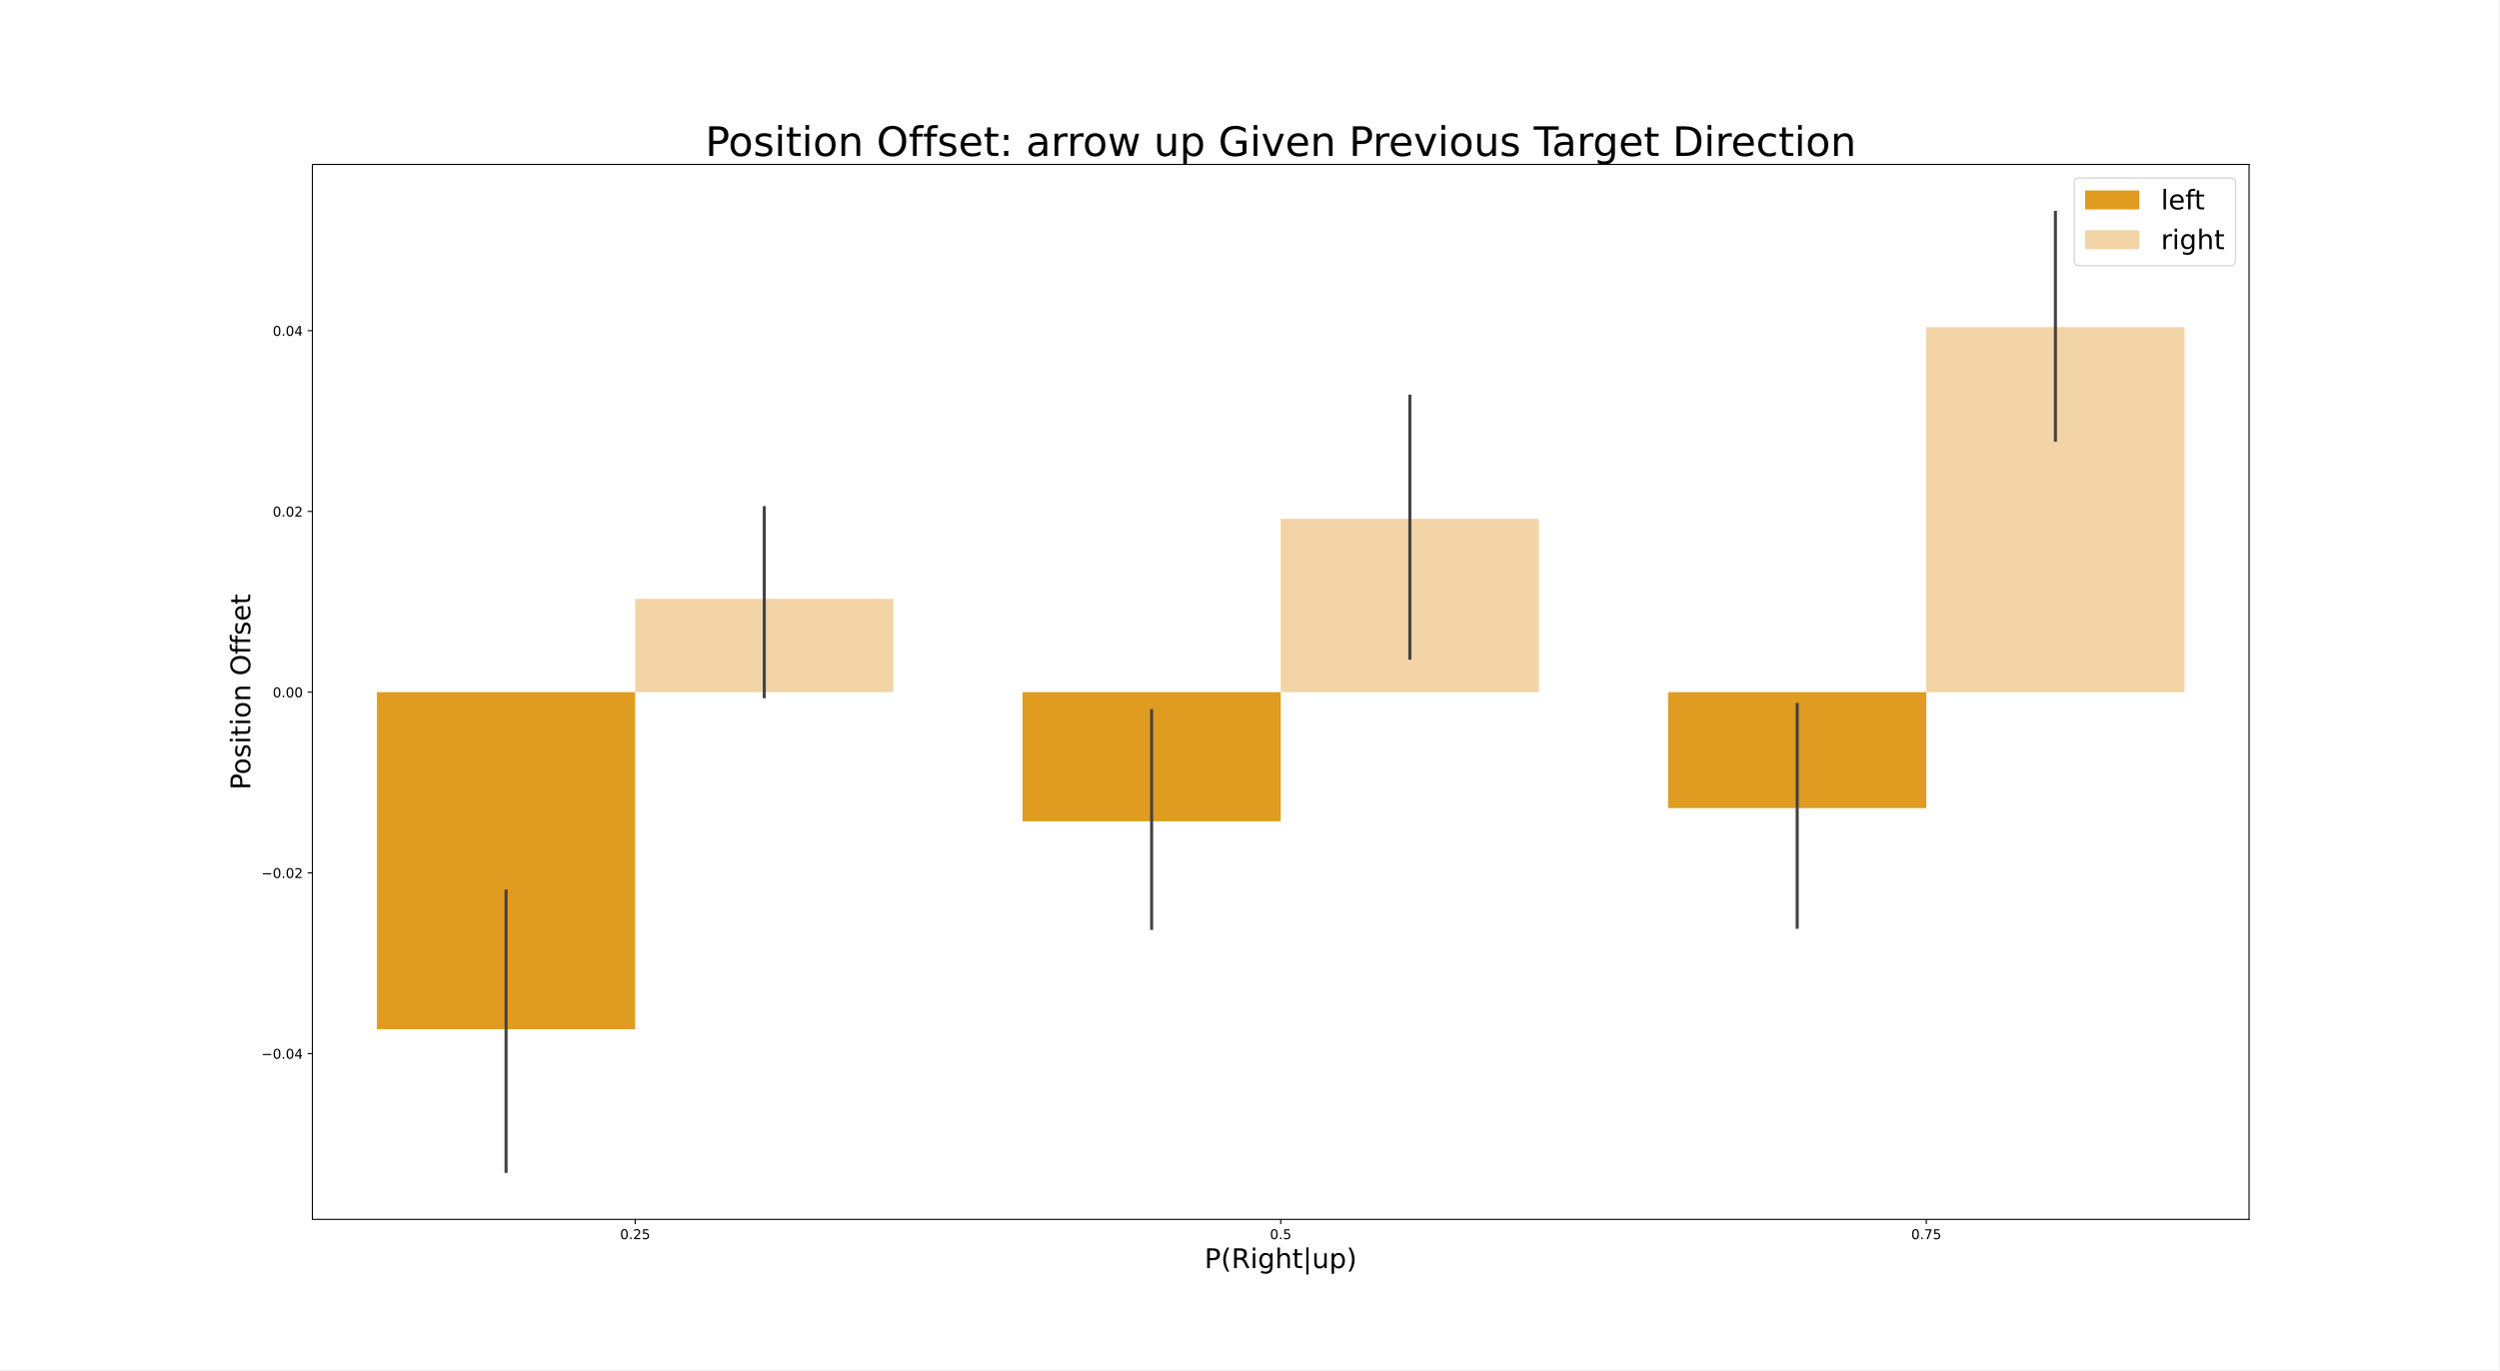
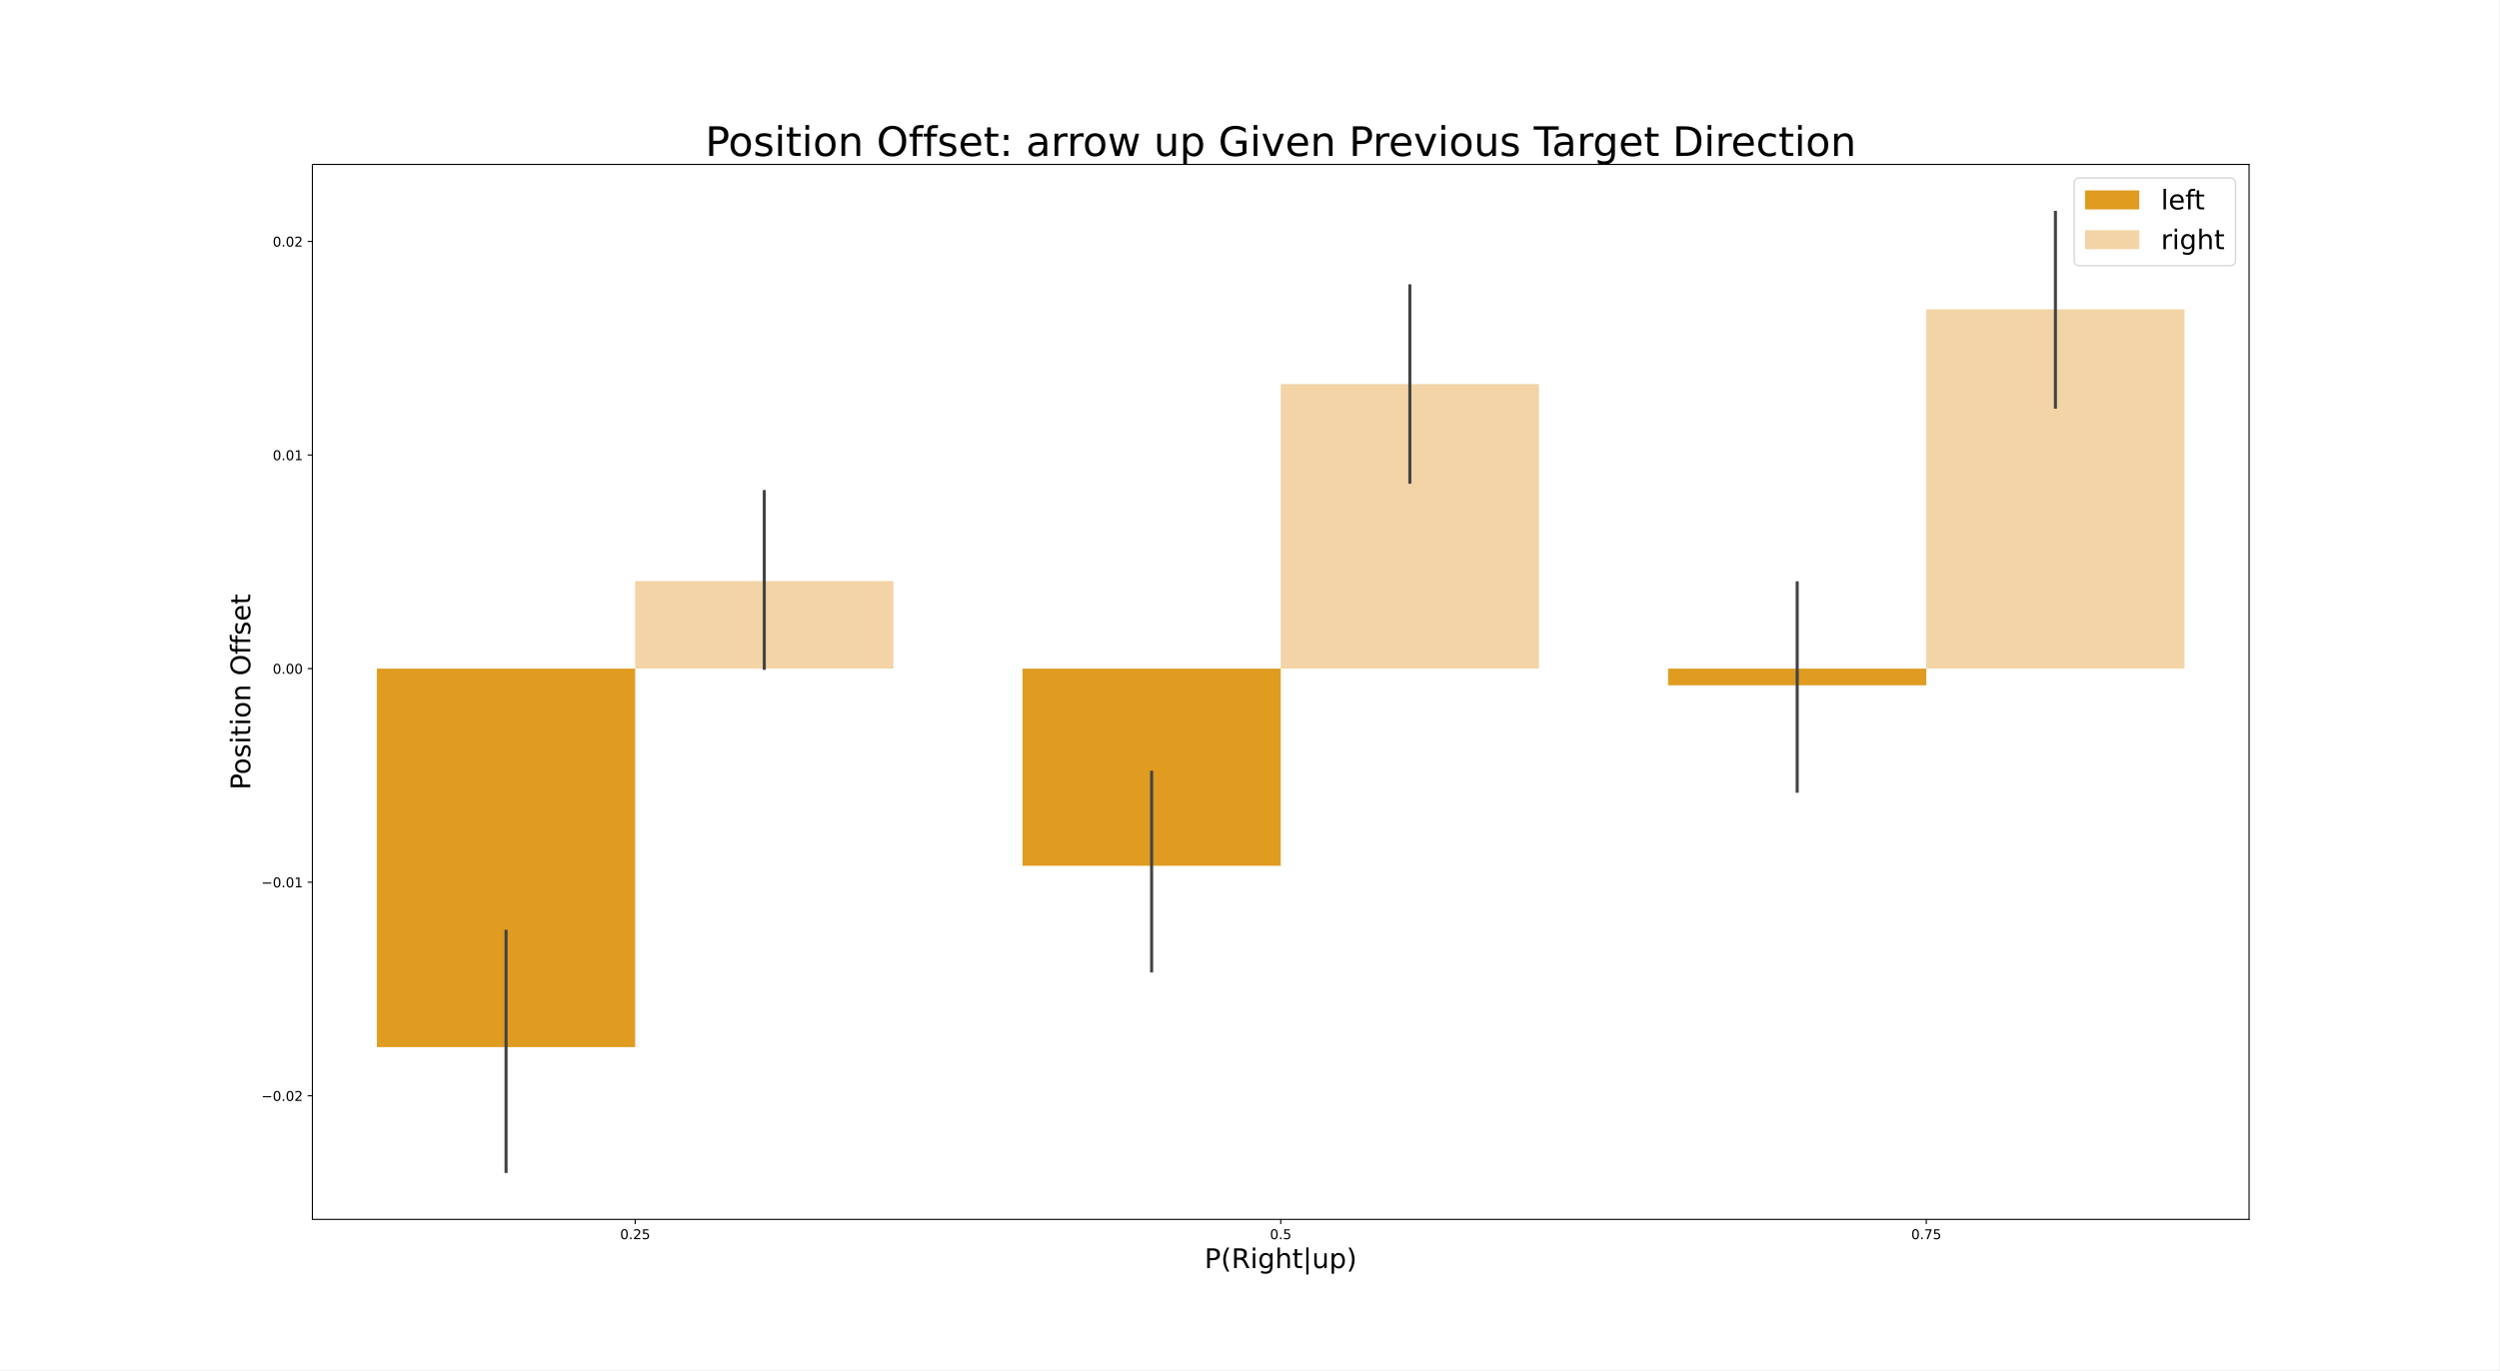
<svg xmlns="http://www.w3.org/2000/svg" xmlns:xlink="http://www.w3.org/1999/xlink" width="1843.2pt" height="1010.88pt" viewBox="0 0 1843.2 1010.88" version="1.1">
  <defs>
    <style type="text/css">*{stroke-linejoin: round; stroke-linecap: butt}</style>
  </defs>
  <g id="figure_1">
    <g id="patch_1">
      <path d="M 0 1010.88  L 1843.2 1010.88  L 1843.2 0  L 0 0  z " style="fill: #ffffff" />
    </g>
    <g id="axes_1">
      <g id="patch_2">
        <path d="M 230.4 899.683  L 1658.88 899.683  L 1658.88 121.306  L 230.4 121.306  z " style="fill: #ffffff" />
      </g>
      <g id="patch_3">
-         <path d="M 278.016 510.687  L 468.48 510.687  L 468.48 759.356  L 278.016 759.356  z " clip-path="url(#p8adfe0de7e)" style="fill: #df9c20" />
+         <path d="M 278.016 493.315  L 468.48 493.315  L 468.48 772.585  L 278.016 772.585  z " clip-path="url(#p3a0b986964)" style="fill: #df9c20" />
      </g>
      <g id="patch_4">
-         <path d="M 754.176 510.687  L 944.64 510.687  L 944.64 605.955  L 754.176 605.955  z " clip-path="url(#p8adfe0de7e)" style="fill: #df9c20" />
+         <path d="M 754.176 493.315  L 944.64 493.315  L 944.64 638.79  L 754.176 638.79  z " clip-path="url(#p3a0b986964)" style="fill: #df9c20" />
      </g>
      <g id="patch_5">
-         <path d="M 1230.336 510.687  L 1420.8 510.687  L 1420.8 596.253  L 1230.336 596.253  z " clip-path="url(#p8adfe0de7e)" style="fill: #df9c20" />
+         <path d="M 1230.336 493.315  L 1420.8 493.315  L 1420.8 505.627  L 1230.336 505.627  z " clip-path="url(#p3a0b986964)" style="fill: #df9c20" />
      </g>
      <g id="patch_6">
-         <path d="M 468.48 510.687  L 658.944 510.687  L 658.944 441.867  L 468.48 441.867  z " clip-path="url(#p8adfe0de7e)" style="fill: #f2d4a6" />
+         <path d="M 468.48 493.315  L 658.944 493.315  L 658.944 428.751  L 468.48 428.751  z " clip-path="url(#p3a0b986964)" style="fill: #f2d4a6" />
      </g>
      <g id="patch_7">
-         <path d="M 944.64 510.687  L 1135.104 510.687  L 1135.104 382.813  L 944.64 382.813  z " clip-path="url(#p8adfe0de7e)" style="fill: #f2d4a6" />
+         <path d="M 944.64 493.315  L 1135.104 493.315  L 1135.104 283.366  L 944.64 283.366  z " clip-path="url(#p3a0b986964)" style="fill: #f2d4a6" />
      </g>
      <g id="patch_8">
-         <path d="M 1420.8 510.687  L 1611.264 510.687  L 1611.264 241.352  L 1420.8 241.352  z " clip-path="url(#p8adfe0de7e)" style="fill: #f2d4a6" />
+         <path d="M 1420.8 493.315  L 1611.264 493.315  L 1611.264 228.217  L 1420.8 228.217  z " clip-path="url(#p3a0b986964)" style="fill: #f2d4a6" />
      </g>
      <g id="patch_9">
-         <path d="M 468.48 510.687  L 468.48 510.687  L 468.48 510.687  L 468.48 510.687  z " clip-path="url(#p8adfe0de7e)" style="fill: #df9c20" />
+         <path d="M 468.48 493.315  L 468.48 493.315  L 468.48 493.315  L 468.48 493.315  z " clip-path="url(#p3a0b986964)" style="fill: #df9c20" />
      </g>
      <g id="patch_10">
-         <path d="M 468.48 510.687  L 468.48 510.687  L 468.48 510.687  L 468.48 510.687  z " clip-path="url(#p8adfe0de7e)" style="fill: #f2d4a6" />
+         <path d="M 468.48 493.315  L 468.48 493.315  L 468.48 493.315  L 468.48 493.315  z " clip-path="url(#p3a0b986964)" style="fill: #f2d4a6" />
      </g>
      <g id="matplotlib.axis_1">
        <g id="xtick_1">
          <g id="line2d_1">
            <defs>
-               <path id="m9ada98eda7" d="M 0 0  L 0 3.5  " style="stroke: #000000; stroke-width: 0.8" />
-             </defs>
-             <g>
-               <use xlink:href="#m9ada98eda7" x="468.48" y="899.683" style="stroke: #000000; stroke-width: 0.8" />
+               <path id="meb3779c572" d="M 0 0  L 0 3.5  " style="stroke: #000000; stroke-width: 0.8" />
+             </defs>
+             <g>
+               <use xlink:href="#meb3779c572" x="468.48" y="899.683" style="stroke: #000000; stroke-width: 0.8" />
            </g>
          </g>
          <g id="text_1">
            <g transform="translate(457.3472 914.2816) scale(0.1 -0.1)">
              <defs>
                <path id="DejaVuSans-30" d="M 2034 4250  Q 1547 4250 1301 3770  Q 1056 3291 1056 2328  Q 1056 1369 1301 889  Q 1547 409 2034 409  Q 2525 409 2770 889  Q 3016 1369 3016 2328  Q 3016 3291 2770 3770  Q 2525 4250 2034 4250  z M 2034 4750  Q 2819 4750 3233 4129  Q 3647 3509 3647 2328  Q 3647 1150 3233 529  Q 2819 -91 2034 -91  Q 1250 -91 836 529  Q 422 1150 422 2328  Q 422 3509 836 4129  Q 1250 4750 2034 4750  z " transform="scale(0.015625)" />
                <path id="DejaVuSans-2e" d="M 684 794  L 1344 794  L 1344 0  L 684 0  L 684 794  z " transform="scale(0.015625)" />
                <path id="DejaVuSans-32" d="M 1228 531  L 3431 531  L 3431 0  L 469 0  L 469 531  Q 828 903 1448 1529  Q 2069 2156 2228 2338  Q 2531 2678 2651 2914  Q 2772 3150 2772 3378  Q 2772 3750 2511 3984  Q 2250 4219 1831 4219  Q 1534 4219 1204 4116  Q 875 4013 500 3803  L 500 4441  Q 881 4594 1212 4672  Q 1544 4750 1819 4750  Q 2544 4750 2975 4387  Q 3406 4025 3406 3419  Q 3406 3131 3298 2873  Q 3191 2616 2906 2266  Q 2828 2175 2409 1742  Q 1991 1309 1228 531  z " transform="scale(0.015625)" />
                <path id="DejaVuSans-35" d="M 691 4666  L 3169 4666  L 3169 4134  L 1269 4134  L 1269 2991  Q 1406 3038 1543 3061  Q 1681 3084 1819 3084  Q 2600 3084 3056 2656  Q 3513 2228 3513 1497  Q 3513 744 3044 326  Q 2575 -91 1722 -91  Q 1428 -91 1123 -41  Q 819 9 494 109  L 494 744  Q 775 591 1075 516  Q 1375 441 1709 441  Q 2250 441 2565 725  Q 2881 1009 2881 1497  Q 2881 1984 2565 2268  Q 2250 2553 1709 2553  Q 1456 2553 1204 2497  Q 953 2441 691 2322  L 691 4666  z " transform="scale(0.015625)" />
              </defs>
              <use xlink:href="#DejaVuSans-30" />
              <use xlink:href="#DejaVuSans-2e" x="63.623" />
              <use xlink:href="#DejaVuSans-32" x="95.41" />
              <use xlink:href="#DejaVuSans-35" x="159.033" />
            </g>
          </g>
        </g>
        <g id="xtick_2">
          <g id="line2d_2">
            <g>
-               <use xlink:href="#m9ada98eda7" x="944.64" y="899.683" style="stroke: #000000; stroke-width: 0.8" />
+               <use xlink:href="#meb3779c572" x="944.64" y="899.683" style="stroke: #000000; stroke-width: 0.8" />
            </g>
          </g>
          <g id="text_2">
            <g transform="translate(936.6884 914.2816) scale(0.1 -0.1)">
              <use xlink:href="#DejaVuSans-30" />
              <use xlink:href="#DejaVuSans-2e" x="63.623" />
              <use xlink:href="#DejaVuSans-35" x="95.41" />
            </g>
          </g>
        </g>
        <g id="xtick_3">
          <g id="line2d_3">
            <g>
-               <use xlink:href="#m9ada98eda7" x="1420.8" y="899.683" style="stroke: #000000; stroke-width: 0.8" />
+               <use xlink:href="#meb3779c572" x="1420.8" y="899.683" style="stroke: #000000; stroke-width: 0.8" />
            </g>
          </g>
          <g id="text_3">
            <g transform="translate(1409.667 914.2816) scale(0.1 -0.1)">
              <defs>
                <path id="DejaVuSans-37" d="M 525 4666  L 3525 4666  L 3525 4397  L 1831 0  L 1172 0  L 2766 4134  L 525 4134  L 525 4666  z " transform="scale(0.015625)" />
              </defs>
              <use xlink:href="#DejaVuSans-30" />
              <use xlink:href="#DejaVuSans-2e" x="63.623" />
              <use xlink:href="#DejaVuSans-37" x="95.41" />
              <use xlink:href="#DejaVuSans-35" x="159.033" />
            </g>
          </g>
        </g>
        <g id="text_4">
          <g transform="translate(888.4197 935.6457) scale(0.2 -0.2)">
            <defs>
              <path id="DejaVuSans-50" d="M 1259 4147  L 1259 2394  L 2053 2394  Q 2494 2394 2734 2622  Q 2975 2850 2975 3272  Q 2975 3691 2734 3919  Q 2494 4147 2053 4147  L 1259 4147  z M 628 4666  L 2053 4666  Q 2838 4666 3239 4311  Q 3641 3956 3641 3272  Q 3641 2581 3239 2228  Q 2838 1875 2053 1875  L 1259 1875  L 1259 0  L 628 0  L 628 4666  z " transform="scale(0.015625)" />
              <path id="DejaVuSans-28" d="M 1984 4856  Q 1566 4138 1362 3434  Q 1159 2731 1159 2009  Q 1159 1288 1364 580  Q 1569 -128 1984 -844  L 1484 -844  Q 1016 -109 783 600  Q 550 1309 550 2009  Q 550 2706 781 3412  Q 1013 4119 1484 4856  L 1984 4856  z " transform="scale(0.015625)" />
              <path id="DejaVuSans-52" d="M 2841 2188  Q 3044 2119 3236 1894  Q 3428 1669 3622 1275  L 4263 0  L 3584 0  L 2988 1197  Q 2756 1666 2539 1819  Q 2322 1972 1947 1972  L 1259 1972  L 1259 0  L 628 0  L 628 4666  L 2053 4666  Q 2853 4666 3247 4331  Q 3641 3997 3641 3322  Q 3641 2881 3436 2590  Q 3231 2300 2841 2188  z M 1259 4147  L 1259 2491  L 2053 2491  Q 2509 2491 2742 2702  Q 2975 2913 2975 3322  Q 2975 3731 2742 3939  Q 2509 4147 2053 4147  L 1259 4147  z " transform="scale(0.015625)" />
              <path id="DejaVuSans-69" d="M 603 3500  L 1178 3500  L 1178 0  L 603 0  L 603 3500  z M 603 4863  L 1178 4863  L 1178 4134  L 603 4134  L 603 4863  z " transform="scale(0.015625)" />
              <path id="DejaVuSans-67" d="M 2906 1791  Q 2906 2416 2648 2759  Q 2391 3103 1925 3103  Q 1463 3103 1205 2759  Q 947 2416 947 1791  Q 947 1169 1205 825  Q 1463 481 1925 481  Q 2391 481 2648 825  Q 2906 1169 2906 1791  z M 3481 434  Q 3481 -459 3084 -895  Q 2688 -1331 1869 -1331  Q 1566 -1331 1297 -1286  Q 1028 -1241 775 -1147  L 775 -588  Q 1028 -725 1275 -790  Q 1522 -856 1778 -856  Q 2344 -856 2625 -561  Q 2906 -266 2906 331  L 2906 616  Q 2728 306 2450 153  Q 2172 0 1784 0  Q 1141 0 747 490  Q 353 981 353 1791  Q 353 2603 747 3093  Q 1141 3584 1784 3584  Q 2172 3584 2450 3431  Q 2728 3278 2906 2969  L 2906 3500  L 3481 3500  L 3481 434  z " transform="scale(0.015625)" />
              <path id="DejaVuSans-68" d="M 3513 2113  L 3513 0  L 2938 0  L 2938 2094  Q 2938 2591 2744 2837  Q 2550 3084 2163 3084  Q 1697 3084 1428 2787  Q 1159 2491 1159 1978  L 1159 0  L 581 0  L 581 4863  L 1159 4863  L 1159 2956  Q 1366 3272 1645 3428  Q 1925 3584 2291 3584  Q 2894 3584 3203 3211  Q 3513 2838 3513 2113  z " transform="scale(0.015625)" />
              <path id="DejaVuSans-74" d="M 1172 4494  L 1172 3500  L 2356 3500  L 2356 3053  L 1172 3053  L 1172 1153  Q 1172 725 1289 603  Q 1406 481 1766 481  L 2356 481  L 2356 0  L 1766 0  Q 1100 0 847 248  Q 594 497 594 1153  L 594 3053  L 172 3053  L 172 3500  L 594 3500  L 594 4494  L 1172 4494  z " transform="scale(0.015625)" />
              <path id="DejaVuSans-7c" d="M 1344 4891  L 1344 -1509  L 813 -1509  L 813 4891  L 1344 4891  z " transform="scale(0.015625)" />
              <path id="DejaVuSans-75" d="M 544 1381  L 544 3500  L 1119 3500  L 1119 1403  Q 1119 906 1312 657  Q 1506 409 1894 409  Q 2359 409 2629 706  Q 2900 1003 2900 1516  L 2900 3500  L 3475 3500  L 3475 0  L 2900 0  L 2900 538  Q 2691 219 2414 64  Q 2138 -91 1772 -91  Q 1169 -91 856 284  Q 544 659 544 1381  z M 1991 3584  L 1991 3584  z " transform="scale(0.015625)" />
              <path id="DejaVuSans-70" d="M 1159 525  L 1159 -1331  L 581 -1331  L 581 3500  L 1159 3500  L 1159 2969  Q 1341 3281 1617 3432  Q 1894 3584 2278 3584  Q 2916 3584 3314 3078  Q 3713 2572 3713 1747  Q 3713 922 3314 415  Q 2916 -91 2278 -91  Q 1894 -91 1617 61  Q 1341 213 1159 525  z M 3116 1747  Q 3116 2381 2855 2742  Q 2594 3103 2138 3103  Q 1681 3103 1420 2742  Q 1159 2381 1159 1747  Q 1159 1113 1420 752  Q 1681 391 2138 391  Q 2594 391 2855 752  Q 3116 1113 3116 1747  z " transform="scale(0.015625)" />
              <path id="DejaVuSans-29" d="M 513 4856  L 1013 4856  Q 1481 4119 1714 3412  Q 1947 2706 1947 2009  Q 1947 1309 1714 600  Q 1481 -109 1013 -844  L 513 -844  Q 928 -128 1133 580  Q 1338 1288 1338 2009  Q 1338 2731 1133 3434  Q 928 4138 513 4856  z " transform="scale(0.015625)" />
            </defs>
            <use xlink:href="#DejaVuSans-50" />
            <use xlink:href="#DejaVuSans-28" x="60.303" />
            <use xlink:href="#DejaVuSans-52" x="99.316" />
            <use xlink:href="#DejaVuSans-69" x="168.799" />
            <use xlink:href="#DejaVuSans-67" x="196.582" />
            <use xlink:href="#DejaVuSans-68" x="260.059" />
            <use xlink:href="#DejaVuSans-74" x="323.438" />
            <use xlink:href="#DejaVuSans-7c" x="362.646" />
            <use xlink:href="#DejaVuSans-75" x="396.338" />
            <use xlink:href="#DejaVuSans-70" x="459.717" />
            <use xlink:href="#DejaVuSans-29" x="523.193" />
          </g>
        </g>
      </g>
      <g id="matplotlib.axis_2">
        <g id="ytick_1">
          <g id="line2d_4">
            <defs>
-               <path id="m36d87119da" d="M 0 0  L -3.5 0  " style="stroke: #000000; stroke-width: 0.8" />
-             </defs>
-             <g>
-               <use xlink:href="#m36d87119da" x="230.4" y="777.389" style="stroke: #000000; stroke-width: 0.8" />
+               <path id="m40b5fe9b7a" d="M 0 0  L -3.5 0  " style="stroke: #000000; stroke-width: 0.8" />
+             </defs>
+             <g>
+               <use xlink:href="#m40b5fe9b7a" x="230.4" y="808.497" style="stroke: #000000; stroke-width: 0.8" />
            </g>
          </g>
          <g id="text_5">
-             <g transform="translate(192.7547 781.1884) scale(0.1 -0.1)">
+             <g transform="translate(192.7547 812.296) scale(0.1 -0.1)">
              <defs>
                <path id="DejaVuSans-2212" d="M 678 2272  L 4684 2272  L 4684 1741  L 678 1741  L 678 2272  z " transform="scale(0.015625)" />
-                 <path id="DejaVuSans-34" d="M 2419 4116  L 825 1625  L 2419 1625  L 2419 4116  z M 2253 4666  L 3047 4666  L 3047 1625  L 3713 1625  L 3713 1100  L 3047 1100  L 3047 0  L 2419 0  L 2419 1100  L 313 1100  L 313 1709  L 2253 4666  z " transform="scale(0.015625)" />
              </defs>
              <use xlink:href="#DejaVuSans-2212" />
              <use xlink:href="#DejaVuSans-30" x="83.789" />
              <use xlink:href="#DejaVuSans-2e" x="147.412" />
              <use xlink:href="#DejaVuSans-30" x="179.199" />
-               <use xlink:href="#DejaVuSans-34" x="242.822" />
+               <use xlink:href="#DejaVuSans-32" x="242.822" />
            </g>
          </g>
        </g>
        <g id="ytick_2">
          <g id="line2d_5">
            <g>
-               <use xlink:href="#m36d87119da" x="230.4" y="644.038" style="stroke: #000000; stroke-width: 0.8" />
+               <use xlink:href="#m40b5fe9b7a" x="230.4" y="650.906" style="stroke: #000000; stroke-width: 0.8" />
            </g>
          </g>
          <g id="text_6">
-             <g transform="translate(192.7547 647.8371) scale(0.1 -0.1)">
+             <g transform="translate(192.7547 654.705) scale(0.1 -0.1)">
+               <defs>
+                 <path id="DejaVuSans-31" d="M 794 531  L 1825 531  L 1825 4091  L 703 3866  L 703 4441  L 1819 4666  L 2450 4666  L 2450 531  L 3481 531  L 3481 0  L 794 0  L 794 531  z " transform="scale(0.015625)" />
+               </defs>
              <use xlink:href="#DejaVuSans-2212" />
              <use xlink:href="#DejaVuSans-30" x="83.789" />
              <use xlink:href="#DejaVuSans-2e" x="147.412" />
              <use xlink:href="#DejaVuSans-30" x="179.199" />
-               <use xlink:href="#DejaVuSans-32" x="242.822" />
+               <use xlink:href="#DejaVuSans-31" x="242.822" />
            </g>
          </g>
        </g>
        <g id="ytick_3">
          <g id="line2d_6">
            <g>
-               <use xlink:href="#m36d87119da" x="230.4" y="510.687" style="stroke: #000000; stroke-width: 0.8" />
+               <use xlink:href="#m40b5fe9b7a" x="230.4" y="493.315" style="stroke: #000000; stroke-width: 0.8" />
            </g>
          </g>
          <g id="text_7">
-             <g transform="translate(201.1344 514.4859) scale(0.1 -0.1)">
+             <g transform="translate(201.1344 497.1141) scale(0.1 -0.1)">
              <use xlink:href="#DejaVuSans-30" />
              <use xlink:href="#DejaVuSans-2e" x="63.623" />
              <use xlink:href="#DejaVuSans-30" x="95.41" />
              <use xlink:href="#DejaVuSans-30" x="159.033" />
            </g>
          </g>
        </g>
        <g id="ytick_4">
          <g id="line2d_7">
            <g>
-               <use xlink:href="#m36d87119da" x="230.4" y="377.335" style="stroke: #000000; stroke-width: 0.8" />
+               <use xlink:href="#m40b5fe9b7a" x="230.4" y="335.724" style="stroke: #000000; stroke-width: 0.8" />
            </g>
          </g>
          <g id="text_8">
-             <g transform="translate(201.1344 381.1347) scale(0.1 -0.1)">
+             <g transform="translate(201.1344 339.5231) scale(0.1 -0.1)">
+               <use xlink:href="#DejaVuSans-30" />
+               <use xlink:href="#DejaVuSans-2e" x="63.623" />
+               <use xlink:href="#DejaVuSans-30" x="95.41" />
+               <use xlink:href="#DejaVuSans-31" x="159.033" />
+             </g>
+           </g>
+         </g>
+         <g id="ytick_5">
+           <g id="line2d_8">
+             <g>
+               <use xlink:href="#m40b5fe9b7a" x="230.4" y="178.133" style="stroke: #000000; stroke-width: 0.8" />
+             </g>
+           </g>
+           <g id="text_9">
+             <g transform="translate(201.1344 181.9321) scale(0.1 -0.1)">
              <use xlink:href="#DejaVuSans-30" />
              <use xlink:href="#DejaVuSans-2e" x="63.623" />
              <use xlink:href="#DejaVuSans-30" x="95.41" />
              <use xlink:href="#DejaVuSans-32" x="159.033" />
-             </g>
-           </g>
-         </g>
-         <g id="ytick_5">
-           <g id="line2d_8">
-             <g>
-               <use xlink:href="#m36d87119da" x="230.4" y="243.984" style="stroke: #000000; stroke-width: 0.8" />
-             </g>
-           </g>
-           <g id="text_9">
-             <g transform="translate(201.1344 247.7835) scale(0.1 -0.1)">
-               <use xlink:href="#DejaVuSans-30" />
-               <use xlink:href="#DejaVuSans-2e" x="63.623" />
-               <use xlink:href="#DejaVuSans-30" x="95.41" />
-               <use xlink:href="#DejaVuSans-34" x="159.033" />
            </g>
          </g>
        </g>
        <g id="text_10">
          <g transform="translate(184.5953 582.796) rotate(-90) scale(0.2 -0.2)">
            <defs>
              <path id="DejaVuSans-6f" d="M 1959 3097  Q 1497 3097 1228 2736  Q 959 2375 959 1747  Q 959 1119 1226 758  Q 1494 397 1959 397  Q 2419 397 2687 759  Q 2956 1122 2956 1747  Q 2956 2369 2687 2733  Q 2419 3097 1959 3097  z M 1959 3584  Q 2709 3584 3137 3096  Q 3566 2609 3566 1747  Q 3566 888 3137 398  Q 2709 -91 1959 -91  Q 1206 -91 779 398  Q 353 888 353 1747  Q 353 2609 779 3096  Q 1206 3584 1959 3584  z " transform="scale(0.015625)" />
              <path id="DejaVuSans-73" d="M 2834 3397  L 2834 2853  Q 2591 2978 2328 3040  Q 2066 3103 1784 3103  Q 1356 3103 1142 2972  Q 928 2841 928 2578  Q 928 2378 1081 2264  Q 1234 2150 1697 2047  L 1894 2003  Q 2506 1872 2764 1633  Q 3022 1394 3022 966  Q 3022 478 2636 193  Q 2250 -91 1575 -91  Q 1294 -91 989 -36  Q 684 19 347 128  L 347 722  Q 666 556 975 473  Q 1284 391 1588 391  Q 1994 391 2212 530  Q 2431 669 2431 922  Q 2431 1156 2273 1281  Q 2116 1406 1581 1522  L 1381 1569  Q 847 1681 609 1914  Q 372 2147 372 2553  Q 372 3047 722 3315  Q 1072 3584 1716 3584  Q 2034 3584 2315 3537  Q 2597 3491 2834 3397  z " transform="scale(0.015625)" />
              <path id="DejaVuSans-6e" d="M 3513 2113  L 3513 0  L 2938 0  L 2938 2094  Q 2938 2591 2744 2837  Q 2550 3084 2163 3084  Q 1697 3084 1428 2787  Q 1159 2491 1159 1978  L 1159 0  L 581 0  L 581 3500  L 1159 3500  L 1159 2956  Q 1366 3272 1645 3428  Q 1925 3584 2291 3584  Q 2894 3584 3203 3211  Q 3513 2838 3513 2113  z " transform="scale(0.015625)" />
              <path id="DejaVuSans-20" transform="scale(0.015625)" />
              <path id="DejaVuSans-4f" d="M 2522 4238  Q 1834 4238 1429 3725  Q 1025 3213 1025 2328  Q 1025 1447 1429 934  Q 1834 422 2522 422  Q 3209 422 3611 934  Q 4013 1447 4013 2328  Q 4013 3213 3611 3725  Q 3209 4238 2522 4238  z M 2522 4750  Q 3503 4750 4090 4092  Q 4678 3434 4678 2328  Q 4678 1225 4090 567  Q 3503 -91 2522 -91  Q 1538 -91 948 565  Q 359 1222 359 2328  Q 359 3434 948 4092  Q 1538 4750 2522 4750  z " transform="scale(0.015625)" />
              <path id="DejaVuSans-66" d="M 2375 4863  L 2375 4384  L 1825 4384  Q 1516 4384 1395 4259  Q 1275 4134 1275 3809  L 1275 3500  L 2222 3500  L 2222 3053  L 1275 3053  L 1275 0  L 697 0  L 697 3053  L 147 3053  L 147 3500  L 697 3500  L 697 3744  Q 697 4328 969 4595  Q 1241 4863 1831 4863  L 2375 4863  z " transform="scale(0.015625)" />
              <path id="DejaVuSans-65" d="M 3597 1894  L 3597 1613  L 953 1613  Q 991 1019 1311 708  Q 1631 397 2203 397  Q 2534 397 2845 478  Q 3156 559 3463 722  L 3463 178  Q 3153 47 2828 -22  Q 2503 -91 2169 -91  Q 1331 -91 842 396  Q 353 884 353 1716  Q 353 2575 817 3079  Q 1281 3584 2069 3584  Q 2775 3584 3186 3129  Q 3597 2675 3597 1894  z M 3022 2063  Q 3016 2534 2758 2815  Q 2500 3097 2075 3097  Q 1594 3097 1305 2825  Q 1016 2553 972 2059  L 3022 2063  z " transform="scale(0.015625)" />
            </defs>
            <use xlink:href="#DejaVuSans-50" />
            <use xlink:href="#DejaVuSans-6f" x="56.678" />
            <use xlink:href="#DejaVuSans-73" x="117.859" />
            <use xlink:href="#DejaVuSans-69" x="169.959" />
            <use xlink:href="#DejaVuSans-74" x="197.742" />
            <use xlink:href="#DejaVuSans-69" x="236.951" />
            <use xlink:href="#DejaVuSans-6f" x="264.734" />
            <use xlink:href="#DejaVuSans-6e" x="325.916" />
            <use xlink:href="#DejaVuSans-20" x="389.295" />
            <use xlink:href="#DejaVuSans-4f" x="421.082" />
            <use xlink:href="#DejaVuSans-66" x="499.793" />
            <use xlink:href="#DejaVuSans-66" x="534.998" />
            <use xlink:href="#DejaVuSans-73" x="570.203" />
            <use xlink:href="#DejaVuSans-65" x="622.303" />
            <use xlink:href="#DejaVuSans-74" x="683.826" />
          </g>
        </g>
      </g>
      <g id="line2d_9">
-         <path d="M 373.248 864.302  L 373.248 657.442  " clip-path="url(#p8adfe0de7e)" style="fill: none; stroke: #424242; stroke-width: 2.25; stroke-linecap: square" />
+         <path d="M 373.248 864.302  L 373.248 687.106  " clip-path="url(#p3a0b986964)" style="fill: none; stroke: #424242; stroke-width: 2.25; stroke-linecap: square" />
      </g>
      <g id="line2d_10">
-         <path d="M 849.408 684.997  L 849.408 524.286  " clip-path="url(#p8adfe0de7e)" style="fill: none; stroke: #424242; stroke-width: 2.25; stroke-linecap: square" />
+         <path d="M 849.408 716.413  L 849.408 569.772  " clip-path="url(#p3a0b986964)" style="fill: none; stroke: #424242; stroke-width: 2.25; stroke-linecap: square" />
      </g>
      <g id="line2d_11">
-         <path d="M 1325.568 684.15  L 1325.568 519.796  " clip-path="url(#p8adfe0de7e)" style="fill: none; stroke: #424242; stroke-width: 2.25; stroke-linecap: square" />
+         <path d="M 1325.568 583.77  L 1325.568 430.01  " clip-path="url(#p3a0b986964)" style="fill: none; stroke: #424242; stroke-width: 2.25; stroke-linecap: square" />
      </g>
      <g id="line2d_12">
-         <path d="M 563.712 514.057  L 563.712 374.567  " clip-path="url(#p8adfe0de7e)" style="fill: none; stroke: #424242; stroke-width: 2.25; stroke-linecap: square" />
+         <path d="M 563.712 493.106  L 563.712 362.711  " clip-path="url(#p3a0b986964)" style="fill: none; stroke: #424242; stroke-width: 2.25; stroke-linecap: square" />
      </g>
      <g id="line2d_13">
-         <path d="M 1039.872 485.554  L 1039.872 292.317  " clip-path="url(#p8adfe0de7e)" style="fill: none; stroke: #424242; stroke-width: 2.25; stroke-linecap: square" />
+         <path d="M 1039.872 355.786  L 1039.872 210.911  " clip-path="url(#p3a0b986964)" style="fill: none; stroke: #424242; stroke-width: 2.25; stroke-linecap: square" />
      </g>
      <g id="line2d_14">
-         <path d="M 1516.032 324.776  L 1516.032 156.686  " clip-path="url(#p8adfe0de7e)" style="fill: none; stroke: #424242; stroke-width: 2.25; stroke-linecap: square" />
+         <path d="M 1516.032 300.422  L 1516.032 156.686  " clip-path="url(#p3a0b986964)" style="fill: none; stroke: #424242; stroke-width: 2.25; stroke-linecap: square" />
      </g>
      <g id="patch_11">
        <path d="M 230.4 899.683  L 230.4 121.306  " style="fill: none; stroke: #000000; stroke-width: 0.8; stroke-linejoin: miter; stroke-linecap: square" />
      </g>
      <g id="patch_12">
        <path d="M 1658.88 899.683  L 1658.88 121.306  " style="fill: none; stroke: #000000; stroke-width: 0.8; stroke-linejoin: miter; stroke-linecap: square" />
      </g>
      <g id="patch_13">
        <path d="M 230.4 899.683  L 1658.88 899.683  " style="fill: none; stroke: #000000; stroke-width: 0.8; stroke-linejoin: miter; stroke-linecap: square" />
      </g>
      <g id="patch_14">
        <path d="M 230.4 121.306  L 1658.88 121.306  " style="fill: none; stroke: #000000; stroke-width: 0.8; stroke-linejoin: miter; stroke-linecap: square" />
      </g>
      <g id="text_11">
        <g transform="translate(520.1728 115.0665) scale(0.3 -0.3)">
          <defs>
            <path id="DejaVuSans-3a" d="M 750 794  L 1409 794  L 1409 0  L 750 0  L 750 794  z M 750 3309  L 1409 3309  L 1409 2516  L 750 2516  L 750 3309  z " transform="scale(0.015625)" />
            <path id="DejaVuSans-61" d="M 2194 1759  Q 1497 1759 1228 1600  Q 959 1441 959 1056  Q 959 750 1161 570  Q 1363 391 1709 391  Q 2188 391 2477 730  Q 2766 1069 2766 1631  L 2766 1759  L 2194 1759  z M 3341 1997  L 3341 0  L 2766 0  L 2766 531  Q 2569 213 2275 61  Q 1981 -91 1556 -91  Q 1019 -91 701 211  Q 384 513 384 1019  Q 384 1609 779 1909  Q 1175 2209 1959 2209  L 2766 2209  L 2766 2266  Q 2766 2663 2505 2880  Q 2244 3097 1772 3097  Q 1472 3097 1187 3025  Q 903 2953 641 2809  L 641 3341  Q 956 3463 1253 3523  Q 1550 3584 1831 3584  Q 2591 3584 2966 3190  Q 3341 2797 3341 1997  z " transform="scale(0.015625)" />
            <path id="DejaVuSans-72" d="M 2631 2963  Q 2534 3019 2420 3045  Q 2306 3072 2169 3072  Q 1681 3072 1420 2755  Q 1159 2438 1159 1844  L 1159 0  L 581 0  L 581 3500  L 1159 3500  L 1159 2956  Q 1341 3275 1631 3429  Q 1922 3584 2338 3584  Q 2397 3584 2469 3576  Q 2541 3569 2628 3553  L 2631 2963  z " transform="scale(0.015625)" />
            <path id="DejaVuSans-77" d="M 269 3500  L 844 3500  L 1563 769  L 2278 3500  L 2956 3500  L 3675 769  L 4391 3500  L 4966 3500  L 4050 0  L 3372 0  L 2619 2869  L 1863 0  L 1184 0  L 269 3500  z " transform="scale(0.015625)" />
            <path id="DejaVuSans-47" d="M 3809 666  L 3809 1919  L 2778 1919  L 2778 2438  L 4434 2438  L 4434 434  Q 4069 175 3628 42  Q 3188 -91 2688 -91  Q 1594 -91 976 548  Q 359 1188 359 2328  Q 359 3472 976 4111  Q 1594 4750 2688 4750  Q 3144 4750 3555 4637  Q 3966 4525 4313 4306  L 4313 3634  Q 3963 3931 3569 4081  Q 3175 4231 2741 4231  Q 1884 4231 1454 3753  Q 1025 3275 1025 2328  Q 1025 1384 1454 906  Q 1884 428 2741 428  Q 3075 428 3337 486  Q 3600 544 3809 666  z " transform="scale(0.015625)" />
            <path id="DejaVuSans-76" d="M 191 3500  L 800 3500  L 1894 563  L 2988 3500  L 3597 3500  L 2284 0  L 1503 0  L 191 3500  z " transform="scale(0.015625)" />
            <path id="DejaVuSans-54" d="M -19 4666  L 3928 4666  L 3928 4134  L 2272 4134  L 2272 0  L 1638 0  L 1638 4134  L -19 4134  L -19 4666  z " transform="scale(0.015625)" />
            <path id="DejaVuSans-44" d="M 1259 4147  L 1259 519  L 2022 519  Q 2988 519 3436 956  Q 3884 1394 3884 2338  Q 3884 3275 3436 3711  Q 2988 4147 2022 4147  L 1259 4147  z M 628 4666  L 1925 4666  Q 3281 4666 3915 4102  Q 4550 3538 4550 2338  Q 4550 1131 3912 565  Q 3275 0 1925 0  L 628 0  L 628 4666  z " transform="scale(0.015625)" />
            <path id="DejaVuSans-63" d="M 3122 3366  L 3122 2828  Q 2878 2963 2633 3030  Q 2388 3097 2138 3097  Q 1578 3097 1268 2742  Q 959 2388 959 1747  Q 959 1106 1268 751  Q 1578 397 2138 397  Q 2388 397 2633 464  Q 2878 531 3122 666  L 3122 134  Q 2881 22 2623 -34  Q 2366 -91 2075 -91  Q 1284 -91 818 406  Q 353 903 353 1747  Q 353 2603 823 3093  Q 1294 3584 2113 3584  Q 2378 3584 2631 3529  Q 2884 3475 3122 3366  z " transform="scale(0.015625)" />
          </defs>
          <use xlink:href="#DejaVuSans-50" />
          <use xlink:href="#DejaVuSans-6f" x="56.678" />
          <use xlink:href="#DejaVuSans-73" x="117.859" />
          <use xlink:href="#DejaVuSans-69" x="169.959" />
          <use xlink:href="#DejaVuSans-74" x="197.742" />
          <use xlink:href="#DejaVuSans-69" x="236.951" />
          <use xlink:href="#DejaVuSans-6f" x="264.734" />
          <use xlink:href="#DejaVuSans-6e" x="325.916" />
          <use xlink:href="#DejaVuSans-20" x="389.295" />
          <use xlink:href="#DejaVuSans-4f" x="421.082" />
          <use xlink:href="#DejaVuSans-66" x="499.793" />
          <use xlink:href="#DejaVuSans-66" x="534.998" />
          <use xlink:href="#DejaVuSans-73" x="570.203" />
          <use xlink:href="#DejaVuSans-65" x="622.303" />
          <use xlink:href="#DejaVuSans-74" x="683.826" />
          <use xlink:href="#DejaVuSans-3a" x="723.035" />
          <use xlink:href="#DejaVuSans-20" x="756.727" />
          <use xlink:href="#DejaVuSans-61" x="788.514" />
          <use xlink:href="#DejaVuSans-72" x="849.793" />
          <use xlink:href="#DejaVuSans-72" x="889.156" />
          <use xlink:href="#DejaVuSans-6f" x="928.02" />
          <use xlink:href="#DejaVuSans-77" x="989.201" />
          <use xlink:href="#DejaVuSans-20" x="1070.988" />
          <use xlink:href="#DejaVuSans-75" x="1102.775" />
          <use xlink:href="#DejaVuSans-70" x="1166.154" />
          <use xlink:href="#DejaVuSans-20" x="1229.631" />
          <use xlink:href="#DejaVuSans-47" x="1261.418" />
          <use xlink:href="#DejaVuSans-69" x="1338.908" />
          <use xlink:href="#DejaVuSans-76" x="1366.691" />
          <use xlink:href="#DejaVuSans-65" x="1425.871" />
          <use xlink:href="#DejaVuSans-6e" x="1487.395" />
          <use xlink:href="#DejaVuSans-20" x="1550.773" />
          <use xlink:href="#DejaVuSans-50" x="1582.561" />
          <use xlink:href="#DejaVuSans-72" x="1641.113" />
          <use xlink:href="#DejaVuSans-65" x="1679.977" />
          <use xlink:href="#DejaVuSans-76" x="1741.5" />
          <use xlink:href="#DejaVuSans-69" x="1800.68" />
          <use xlink:href="#DejaVuSans-6f" x="1828.463" />
          <use xlink:href="#DejaVuSans-75" x="1889.645" />
          <use xlink:href="#DejaVuSans-73" x="1953.023" />
          <use xlink:href="#DejaVuSans-20" x="2005.123" />
          <use xlink:href="#DejaVuSans-54" x="2036.91" />
          <use xlink:href="#DejaVuSans-61" x="2081.494" />
          <use xlink:href="#DejaVuSans-72" x="2142.773" />
          <use xlink:href="#DejaVuSans-67" x="2182.137" />
          <use xlink:href="#DejaVuSans-65" x="2245.613" />
          <use xlink:href="#DejaVuSans-74" x="2307.137" />
          <use xlink:href="#DejaVuSans-20" x="2346.346" />
          <use xlink:href="#DejaVuSans-44" x="2378.133" />
          <use xlink:href="#DejaVuSans-69" x="2455.135" />
          <use xlink:href="#DejaVuSans-72" x="2482.918" />
          <use xlink:href="#DejaVuSans-65" x="2521.781" />
          <use xlink:href="#DejaVuSans-63" x="2583.305" />
          <use xlink:href="#DejaVuSans-74" x="2638.285" />
          <use xlink:href="#DejaVuSans-69" x="2677.494" />
          <use xlink:href="#DejaVuSans-6f" x="2705.277" />
          <use xlink:href="#DejaVuSans-6e" x="2766.459" />
        </g>
      </g>
      <g id="legend_1">
        <g id="patch_15">
          <path d="M 1533.889 196.018  L 1644.88 196.018  Q 1648.88 196.018 1648.88 192.018  L 1648.88 135.306  Q 1648.88 131.306 1644.88 131.306  L 1533.889 131.306  Q 1529.889 131.306 1529.889 135.306  L 1529.889 192.018  Q 1529.889 196.018 1533.889 196.018  z " style="fill: #ffffff; opacity: 0.8; stroke: #cccccc; stroke-linejoin: miter" />
        </g>
        <g id="patch_16">
          <path d="M 1537.889 154.502  L 1577.889 154.502  L 1577.889 140.502  L 1537.889 140.502  z " style="fill: #df9c20" />
        </g>
        <g id="text_12">
          <g transform="translate(1593.889 154.5025) scale(0.2 -0.2)">
            <defs>
              <path id="DejaVuSans-6c" d="M 603 4863  L 1178 4863  L 1178 0  L 603 0  L 603 4863  z " transform="scale(0.015625)" />
            </defs>
            <use xlink:href="#DejaVuSans-6c" />
            <use xlink:href="#DejaVuSans-65" x="27.783" />
            <use xlink:href="#DejaVuSans-66" x="89.307" />
            <use xlink:href="#DejaVuSans-74" x="122.762" />
          </g>
        </g>
        <g id="patch_17">
          <path d="M 1537.889 183.859  L 1577.889 183.859  L 1577.889 169.859  L 1537.889 169.859  z " style="fill: #f2d4a6" />
        </g>
        <g id="text_13">
          <g transform="translate(1593.889 183.8587) scale(0.2 -0.2)">
            <use xlink:href="#DejaVuSans-72" />
            <use xlink:href="#DejaVuSans-69" x="41.113" />
            <use xlink:href="#DejaVuSans-67" x="68.896" />
            <use xlink:href="#DejaVuSans-68" x="132.373" />
            <use xlink:href="#DejaVuSans-74" x="195.752" />
          </g>
        </g>
      </g>
    </g>
  </g>
  <defs>
-     <clipPath id="p8adfe0de7e">
+     <clipPath id="p3a0b986964">
      <rect x="230.4" y="121.306" width="1428.48" height="778.378" />
    </clipPath>
  </defs>
</svg>
